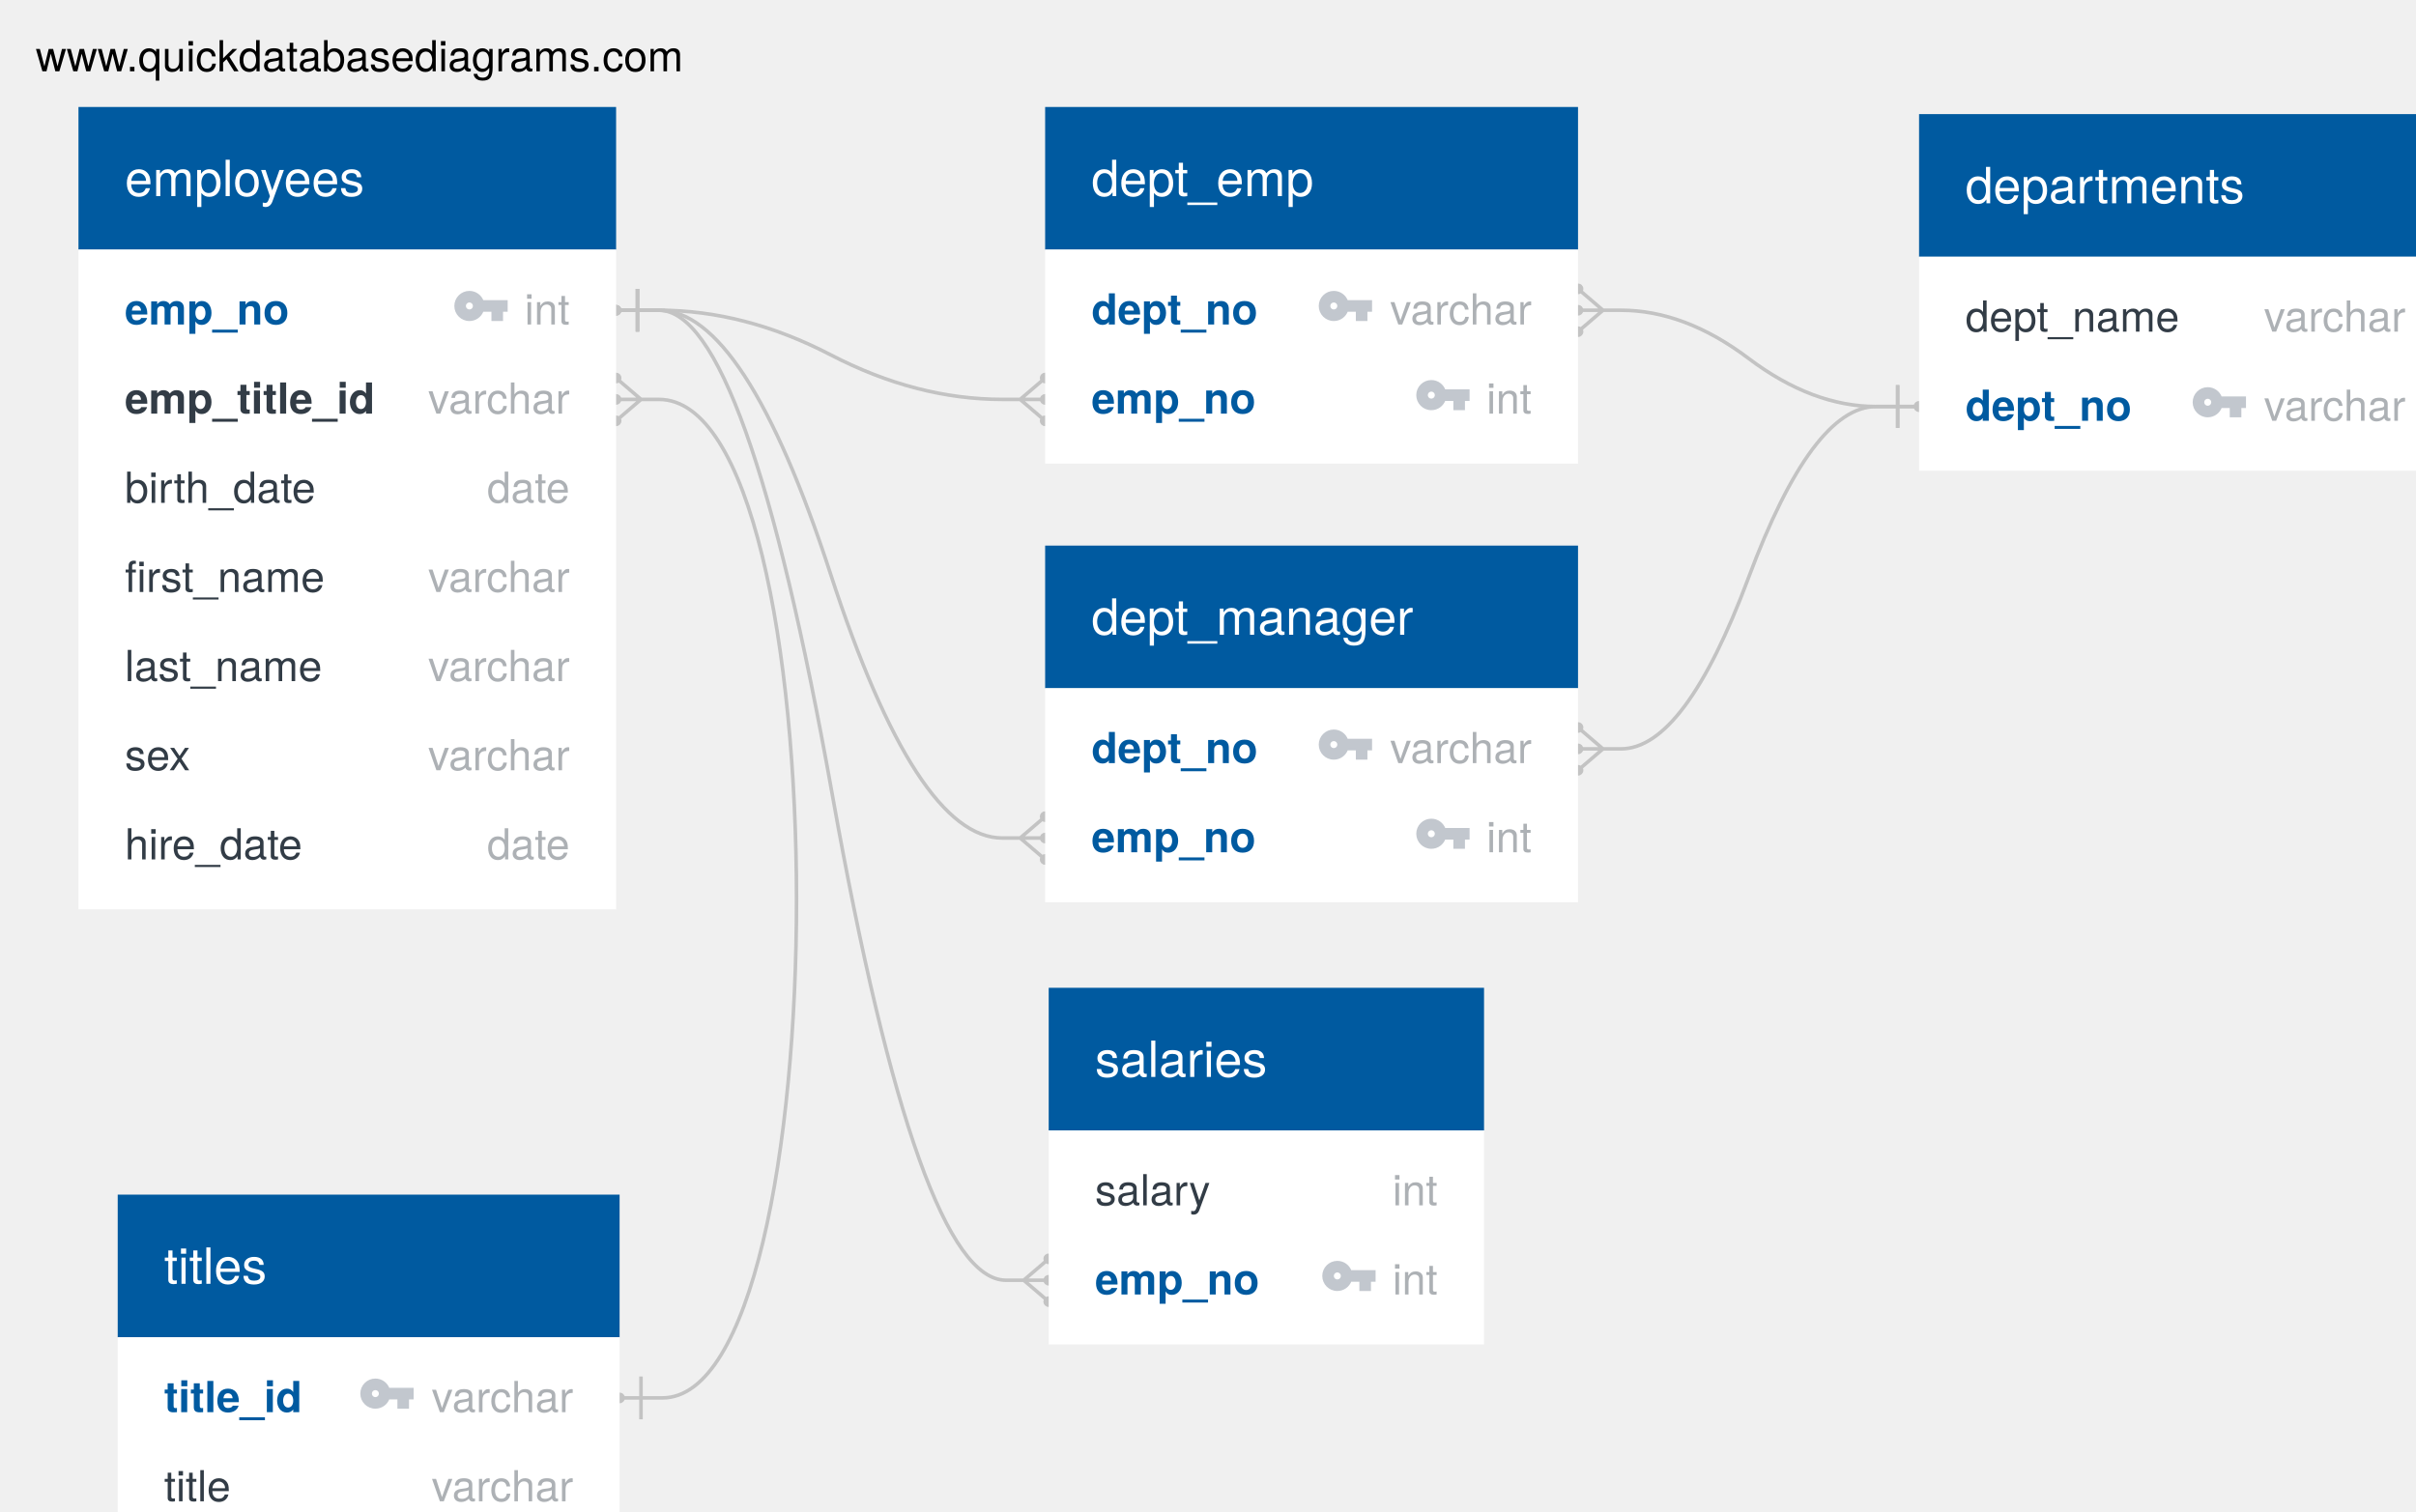
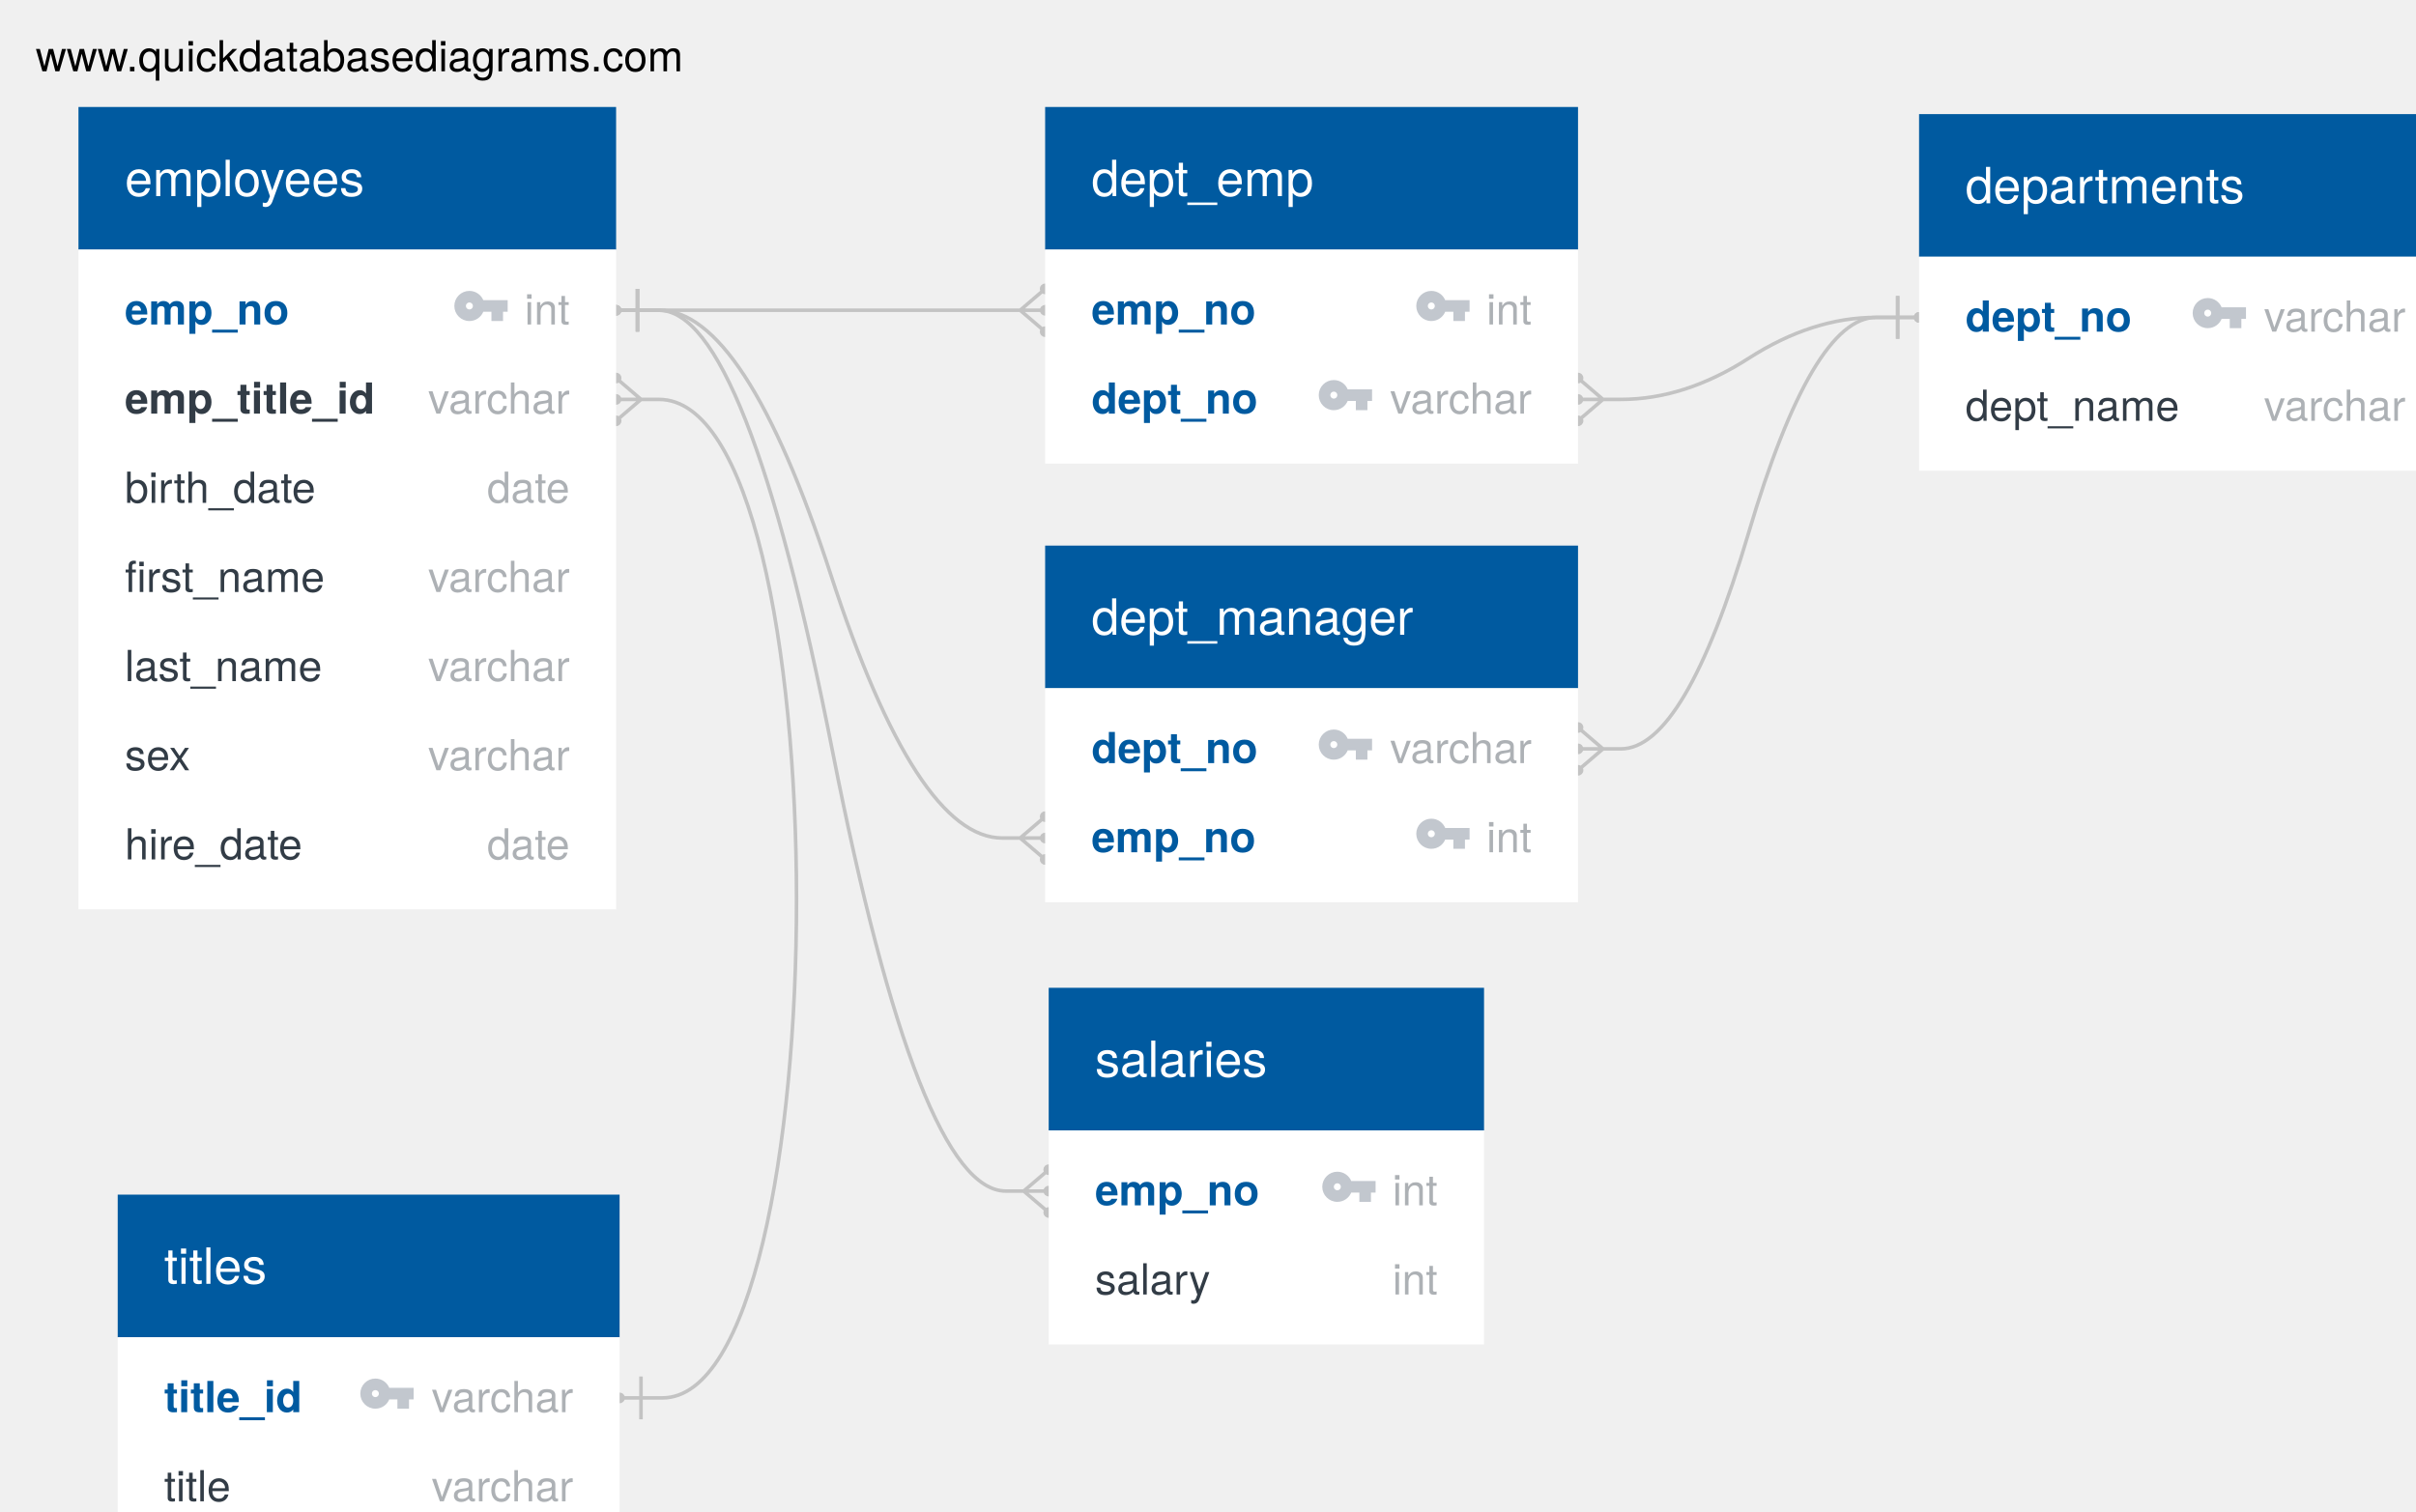
<svg xmlns="http://www.w3.org/2000/svg" class="diagram-root" style="background: #f5f6f6">
  <style>.diagram-root { font-family: "Helvetica Neue", sans-serif; font-size: 12px; } .t { overflow: visible; } .t-bg { y: 40; fill: #fff;   } .th { fill: #005aa0;   } .tht { fill: #fff; font-size: 14px;  } .tf { fill: #323c46; overflow: visible; } .tf.pk { fill: #005aa0; font-weight: bold; } .tf.fk { font-weight: bold; } .ty { fill: #adb1b5; font-weight: normal; text-anchor: end; } .r { fill: transparent; stroke: #c3c3c3; stroke-width: 1; } .l { stroke: 1; } .i { fill: #c2c7ce; stroke: #c2c7ce; } .i.ix { fill: #afb3b6; stroke: #000; } .fa { fill: transparent; overflow: visible; } .fa .bg.hover { fill: #f7f7f7; } .c { cy: 12; r: 4; stroke: #d2d2dc; fill: #d2d2dc; } .hr { fill: transparent; stroke: #323c46; stroke-opacity: 0.035; stroke-width: 13; } .dc { stroke: #fa5a3c; fill: #fa5a3c; } .x { stroke: white; stroke-width: 1; } .hl .th { fill: #1b9bff; } .hl .tht {  } .fhl .bg { fill: #e7f4ff; } .fhls .bg {  } .r.hl { stroke: #1b9bff; } .dim { opacity: 0.25; }</style>
  <g class="drawing-wrapper" transform="translate(-106, 5) scale(1,1)">
    <g class="rs">
      <path d="M 278.72 107 m -1, 0 a 1,1 0 1,0 2,0 a 1,1 0 1,0 -2,0 M 278.72 107 m -0.5, 0 a 0.5,0.5 0 1,0 1,0 a 0.5,0.5 0 1,0 -1,0  M278.72 107 L278.72 107 290.72 107 M 278.72 113 m -1, 0 a 1,1 0 1,0 2,0 a 1,1 0 1,0 -2,0 M 278.72 113 m -0.5, 0 a 0.5,0.5 0 1,0 1,0 a 0.5,0.5 0 1,0 -1,0  M278.72 113 L278.72 113 285.72 107 278.72 101 M 278.72 101 m -1, 0 a 1,1 0 1,0 2,0 a 1,1 0 1,0 -2,0 M 278.72 101 m -0.5, 0 a 0.5,0.5 0 1,0 1,0 a 0.5,0.5 0 1,0 -1,0  M290.72 107 C 342.288 107, 341.7 387, 291.7 387 M 279.7 387 m -1, 0 a 1,1 0 1,0 2,0 a 1,1 0 1,0 -2,0 M 279.7 387 m -0.5, 0 a 0.5,0.5 0 1,0 1,0 a 0.5,0.5 0 1,0 -1,0  M279.7 387 L279.7 387 291.7 387 M285.7 393 L285.7 393 285.7 381" id="h1537058300" class="r" />
-       <path d="M 548.39 82 m -1, 0 a 1,1 0 1,0 2,0 a 1,1 0 1,0 -2,0 M 548.39 82 m -0.5, 0 a 0.5,0.5 0 1,0 1,0 a 0.5,0.5 0 1,0 -1,0  M548.39 82 L548.39 82 560.39 82 M 548.39 88 m -1, 0 a 1,1 0 1,0 2,0 a 1,1 0 1,0 -2,0 M 548.39 88 m -0.5, 0 a 0.5,0.5 0 1,0 1,0 a 0.5,0.5 0 1,0 -1,0  M548.39 88 L548.39 88 555.39 82 548.39 76 M 548.39 76 m -1, 0 a 1,1 0 1,0 2,0 a 1,1 0 1,0 -2,0 M 548.39 76 m -0.5, 0 a 0.5,0.5 0 1,0 1,0 a 0.5,0.5 0 1,0 -1,0  M560.39 82 Q 578.29 82, 596.19 95.5 T 632 109 M 644 109 m -1, 0 a 1,1 0 1,0 2,0 a 1,1 0 1,0 -2,0 M 644 109 m -0.5, 0 a 0.5,0.5 0 1,0 1,0 a 0.5,0.5 0 1,0 -1,0  M644 109 L644 109 632 109 M638 115 L638 115 638 103" id="h1607168654" class="r" />
-       <path d="M 399 107 m -1, 0 a 1,1 0 1,0 2,0 a 1,1 0 1,0 -2,0 M 399 107 m -0.5, 0 a 0.5,0.5 0 1,0 1,0 a 0.5,0.5 0 1,0 -1,0  M399 107 L399 107 387 107 M 399 113 m -1, 0 a 1,1 0 1,0 2,0 a 1,1 0 1,0 -2,0 M 399 113 m -0.5, 0 a 0.5,0.5 0 1,0 1,0 a 0.5,0.5 0 1,0 -1,0  M399 113 L399 113 392 107 399 101 M 399 101 m -1, 0 a 1,1 0 1,0 2,0 a 1,1 0 1,0 -2,0 M 399 101 m -0.5, 0 a 0.5,0.5 0 1,0 1,0 a 0.5,0.5 0 1,0 -1,0  M387 107 Q 362.93 107, 338.86 94.5 T 290.72 82 M 278.72 82 m -1, 0 a 1,1 0 1,0 2,0 a 1,1 0 1,0 -2,0 M 278.72 82 m -0.5, 0 a 0.5,0.5 0 1,0 1,0 a 0.5,0.5 0 1,0 -1,0  M278.72 82 L278.72 82 290.72 82 M284.72 88 L284.72 88 284.72 76" id="h1139284389" class="r" />
-       <path d="M 400 354 m -1, 0 a 1,1 0 1,0 2,0 a 1,1 0 1,0 -2,0 M 400 354 m -0.5, 0 a 0.5,0.5 0 1,0 1,0 a 0.5,0.5 0 1,0 -1,0  M400 354 L400 354 388 354 M 400 360 m -1, 0 a 1,1 0 1,0 2,0 a 1,1 0 1,0 -2,0 M 400 360 m -0.5, 0 a 0.5,0.5 0 1,0 1,0 a 0.5,0.5 0 1,0 -1,0  M400 360 L400 360 393 354 400 348 M 400 348 m -1, 0 a 1,1 0 1,0 2,0 a 1,1 0 1,0 -2,0 M 400 348 m -0.5, 0 a 0.5,0.5 0 1,0 1,0 a 0.5,0.5 0 1,0 -1,0  M388 354 Q 363.68 354, 339.36 218 T 290.72 82 M 278.72 82 m -1, 0 a 1,1 0 1,0 2,0 a 1,1 0 1,0 -2,0 M 278.72 82 m -0.5, 0 a 0.5,0.5 0 1,0 1,0 a 0.5,0.5 0 1,0 -1,0  M278.72 82 L278.72 82 290.72 82 M284.72 88 L284.72 88 284.72 76" id="h3177548053" class="r" />
-       <path d="M 548.39 205 m -1, 0 a 1,1 0 1,0 2,0 a 1,1 0 1,0 -2,0 M 548.39 205 m -0.5, 0 a 0.5,0.5 0 1,0 1,0 a 0.5,0.5 0 1,0 -1,0  M548.39 205 L548.39 205 560.39 205 M 548.39 211 m -1, 0 a 1,1 0 1,0 2,0 a 1,1 0 1,0 -2,0 M 548.39 211 m -0.5, 0 a 0.5,0.5 0 1,0 1,0 a 0.5,0.5 0 1,0 -1,0  M548.39 211 L548.39 211 555.39 205 548.39 199 M 548.39 199 m -1, 0 a 1,1 0 1,0 2,0 a 1,1 0 1,0 -2,0 M 548.39 199 m -0.5, 0 a 0.5,0.5 0 1,0 1,0 a 0.5,0.5 0 1,0 -1,0  M560.39 205 Q 578.29 205, 596.19 157 T 632 109 M 644 109 m -1, 0 a 1,1 0 1,0 2,0 a 1,1 0 1,0 -2,0 M 644 109 m -0.5, 0 a 0.5,0.5 0 1,0 1,0 a 0.5,0.5 0 1,0 -1,0  M644 109 L644 109 632 109 M638 115 L638 115 638 103" id="h1397587031" class="r" />
+       <path d="M 399 82 m -1, 0 a 1,1 0 1,0 2,0 a 1,1 0 1,0 -2,0 M 399 82 m -0.5, 0 a 0.5,0.5 0 1,0 1,0 a 0.5,0.5 0 1,0 -1,0  M399 82 L399 82 387 82 M 399 88 m -1, 0 a 1,1 0 1,0 2,0 a 1,1 0 1,0 -2,0 M 399 88 m -0.5, 0 a 0.5,0.5 0 1,0 1,0 a 0.5,0.5 0 1,0 -1,0  M399 88 L399 88 392 82 399 76 M 399 76 m -1, 0 a 1,1 0 1,0 2,0 a 1,1 0 1,0 -2,0 M 399 76 m -0.5, 0 a 0.5,0.5 0 1,0 1,0 a 0.5,0.5 0 1,0 -1,0  M387 82 Q 362.93 82, 338.86 82 T 290.72 82 M 278.72 82 m -1, 0 a 1,1 0 1,0 2,0 a 1,1 0 1,0 -2,0 M 278.72 82 m -0.5, 0 a 0.5,0.5 0 1,0 1,0 a 0.5,0.5 0 1,0 -1,0  M278.72 82 L278.72 82 290.72 82 M284.72 88 L284.72 88 284.72 76" id="h1139284389" class="r" />
+       <path d="M 548.39 107 m -1, 0 a 1,1 0 1,0 2,0 a 1,1 0 1,0 -2,0 M 548.39 107 m -0.5, 0 a 0.5,0.5 0 1,0 1,0 a 0.5,0.5 0 1,0 -1,0  M548.39 107 L548.39 107 560.39 107 M 548.39 113 m -1, 0 a 1,1 0 1,0 2,0 a 1,1 0 1,0 -2,0 M 548.39 113 m -0.5, 0 a 0.5,0.5 0 1,0 1,0 a 0.5,0.5 0 1,0 -1,0  M548.39 113 L548.39 113 555.39 107 548.39 101 M 548.39 101 m -1, 0 a 1,1 0 1,0 2,0 a 1,1 0 1,0 -2,0 M 548.39 101 m -0.5, 0 a 0.5,0.5 0 1,0 1,0 a 0.5,0.5 0 1,0 -1,0  M560.39 107 Q 578.29 107, 596.19 95.5 T 632 84 M 644 84 m -1, 0 a 1,1 0 1,0 2,0 a 1,1 0 1,0 -2,0 M 644 84 m -0.5, 0 a 0.5,0.5 0 1,0 1,0 a 0.5,0.5 0 1,0 -1,0  M644 84 L644 84 632 84 M638 90 L638 90 638 78" id="h1607168654" class="r" />
+       <path d="M 400 329 m -1, 0 a 1,1 0 1,0 2,0 a 1,1 0 1,0 -2,0 M 400 329 m -0.5, 0 a 0.5,0.5 0 1,0 1,0 a 0.5,0.5 0 1,0 -1,0  M400 329 L400 329 388 329 M 400 335 m -1, 0 a 1,1 0 1,0 2,0 a 1,1 0 1,0 -2,0 M 400 335 m -0.5, 0 a 0.5,0.5 0 1,0 1,0 a 0.5,0.5 0 1,0 -1,0  M400 335 L400 335 393 329 400 323 M 400 323 m -1, 0 a 1,1 0 1,0 2,0 a 1,1 0 1,0 -2,0 M 400 323 m -0.5, 0 a 0.5,0.5 0 1,0 1,0 a 0.5,0.5 0 1,0 -1,0  M388 329 Q 363.68 329, 339.36 205.5 T 290.72 82 M 278.72 82 m -1, 0 a 1,1 0 1,0 2,0 a 1,1 0 1,0 -2,0 M 278.72 82 m -0.5, 0 a 0.5,0.5 0 1,0 1,0 a 0.5,0.5 0 1,0 -1,0  M278.72 82 L278.72 82 290.72 82 M284.72 88 L284.72 88 284.72 76" id="h3177548053" class="r" />
+       <path d="M 548.39 205 m -1, 0 a 1,1 0 1,0 2,0 a 1,1 0 1,0 -2,0 M 548.39 205 m -0.5, 0 a 0.5,0.5 0 1,0 1,0 a 0.5,0.5 0 1,0 -1,0  M548.39 205 L548.39 205 560.39 205 M 548.39 211 m -1, 0 a 1,1 0 1,0 2,0 a 1,1 0 1,0 -2,0 M 548.39 211 m -0.5, 0 a 0.5,0.5 0 1,0 1,0 a 0.5,0.5 0 1,0 -1,0  M548.39 211 L548.39 211 555.39 205 548.39 199 M 548.39 199 m -1, 0 a 1,1 0 1,0 2,0 a 1,1 0 1,0 -2,0 M 548.39 199 m -0.5, 0 a 0.5,0.5 0 1,0 1,0 a 0.5,0.5 0 1,0 -1,0  M560.39 205 Q 578.29 205, 596.19 144.5 T 632 84 M 644 84 m -1, 0 a 1,1 0 1,0 2,0 a 1,1 0 1,0 -2,0 M 644 84 m -0.5, 0 a 0.5,0.5 0 1,0 1,0 a 0.5,0.5 0 1,0 -1,0  M644 84 L644 84 632 84 M638 90 L638 90 638 78" id="h1397587031" class="r" />
      <path d="M 399 230 m -1, 0 a 1,1 0 1,0 2,0 a 1,1 0 1,0 -2,0 M 399 230 m -0.5, 0 a 0.5,0.5 0 1,0 1,0 a 0.5,0.5 0 1,0 -1,0  M399 230 L399 230 387 230 M 399 236 m -1, 0 a 1,1 0 1,0 2,0 a 1,1 0 1,0 -2,0 M 399 236 m -0.5, 0 a 0.5,0.5 0 1,0 1,0 a 0.5,0.5 0 1,0 -1,0  M399 236 L399 236 392 230 399 224 M 399 224 m -1, 0 a 1,1 0 1,0 2,0 a 1,1 0 1,0 -2,0 M 399 224 m -0.5, 0 a 0.5,0.5 0 1,0 1,0 a 0.5,0.5 0 1,0 -1,0  M387 230 Q 362.93 230, 338.86 156 T 290.72 82 M 278.72 82 m -1, 0 a 1,1 0 1,0 2,0 a 1,1 0 1,0 -2,0 M 278.72 82 m -0.5, 0 a 0.5,0.5 0 1,0 1,0 a 0.5,0.5 0 1,0 -1,0  M278.72 82 L278.72 82 290.72 82 M284.72 88 L284.72 88 284.72 76" id="h2286254435" class="r" />
    </g>
    <g class="hrs" />
    <g class="ts">
      <svg width="150.72" height="225" x="128" y="25" id="h1639608377" class="t">
        <rect height="40" width="150.72" class="th" />
        <text x="13" y="25" class="tht">employees</text>
        <rect height="185" width="150.72" class="t-bg" />
        <text x="13" y="61" class="tf pk">emp_no<tspan x="137.72" class="ty">int</tspan>
        </text>
        <path d="M7,14A2,2 0 0,1 5,12A2,2 0 0,1 7,10A2,2 0 0,1 9,12A2,2 0 0,1 7,14M12.65,10C11.83,7.67 9.61,6 7, 6A6, 6 0 0, 0 1, 12A6, 6 0 0, 0 7, 18C9.61, 18 11.83, 16.33 12.65, 14H17V18H21V14H23V10H12.65Z" class="i pk" transform="translate(105.0462, 48) scale(0.65)" />
        <text x="13" y="86" class="tf fk">emp_title_id<tspan x="137.72" class="ty">varchar</tspan>
        </text>
        <text x="13" y="111" class="tf">birth_date<tspan x="137.72" class="ty">date</tspan>
        </text>
        <text x="13" y="136" class="tf">first_name<tspan x="137.72" class="ty">varchar</tspan>
        </text>
        <text x="13" y="161" class="tf">last_name<tspan x="137.72" class="ty">varchar</tspan>
        </text>
        <text x="13" y="186" class="tf">sex<tspan x="137.72" class="ty">varchar</tspan>
        </text>
        <text x="13" y="211" class="tf">hire_date<tspan x="137.72" class="ty">date</tspan>
        </text>
      </svg>
      <svg width="149.39" height="100" x="399" y="25" id="h1090417462" class="t">
        <rect height="40" width="149.39" class="th" />
        <text x="13" y="25" class="tht">dept_emp</text>
        <rect height="60" width="149.39" class="t-bg" />
-         <text x="13" y="61" class="tf pk">dept_no<tspan x="136.39" class="ty">varchar</tspan>
+         <text x="13" y="61" class="tf pk">emp_no<tspan x="136.39" class="ty">int</tspan>
        </text>
-         <path d="M7,14A2,2 0 0,1 5,12A2,2 0 0,1 7,10A2,2 0 0,1 9,12A2,2 0 0,1 7,14M12.65,10C11.83,7.67 9.61,6 7, 6A6, 6 0 0, 0 1, 12A6, 6 0 0, 0 7, 18C9.61, 18 11.83, 16.33 12.65, 14H17V18H21V14H23V10H12.65Z" class="i pk" transform="translate(76.37633, 48) scale(0.65)" />
-         <text x="13" y="86" class="tf pk">emp_no<tspan x="136.39" class="ty">int</tspan>
+         <path d="M7,14A2,2 0 0,1 5,12A2,2 0 0,1 7,10A2,2 0 0,1 9,12A2,2 0 0,1 7,14M12.65,10C11.83,7.67 9.61,6 7, 6A6, 6 0 0, 0 1, 12A6, 6 0 0, 0 7, 18C9.61, 18 11.83, 16.33 12.65, 14H17V18H21V14H23V10H12.65Z" class="i pk" transform="translate(103.7162, 48) scale(0.65)" />
+         <text x="13" y="86" class="tf pk">dept_no<tspan x="136.39" class="ty">varchar</tspan>
        </text>
-         <path d="M7,14A2,2 0 0,1 5,12A2,2 0 0,1 7,10A2,2 0 0,1 9,12A2,2 0 0,1 7,14M12.65,10C11.83,7.67 9.61,6 7, 6A6, 6 0 0, 0 1, 12A6, 6 0 0, 0 7, 18C9.61, 18 11.83, 16.33 12.65, 14H17V18H21V14H23V10H12.65Z" class="i pk" transform="translate(103.7162, 73) scale(0.65)" />
+         <path d="M7,14A2,2 0 0,1 5,12A2,2 0 0,1 7,10A2,2 0 0,1 9,12A2,2 0 0,1 7,14M12.65,10C11.83,7.67 9.61,6 7, 6A6, 6 0 0, 0 1, 12A6, 6 0 0, 0 7, 18C9.61, 18 11.83, 16.33 12.65, 14H17V18H21V14H23V10H12.65Z" class="i pk" transform="translate(76.37633, 73) scale(0.65)" />
      </svg>
      <svg width="122.04" height="100" x="400" y="272" id="h2472833127" class="t">
        <rect height="40" width="122.04" class="th" />
        <text x="13" y="25" class="tht">salaries</text>
        <rect height="60" width="122.04" class="t-bg" />
-         <text x="13" y="61" class="tf">salary<tspan x="109.04" class="ty">int</tspan>
+         <text x="13" y="61" class="tf pk">emp_no<tspan x="109.04" class="ty">int</tspan>
        </text>
-         <text x="13" y="86" class="tf pk">emp_no<tspan x="109.04" class="ty">int</tspan>
+         <path d="M7,14A2,2 0 0,1 5,12A2,2 0 0,1 7,10A2,2 0 0,1 9,12A2,2 0 0,1 7,14M12.65,10C11.83,7.67 9.61,6 7, 6A6, 6 0 0, 0 1, 12A6, 6 0 0, 0 7, 18C9.61, 18 11.83, 16.33 12.65, 14H17V18H21V14H23V10H12.65Z" class="i pk" transform="translate(76.36617, 48) scale(0.65)" />
+         <text x="13" y="86" class="tf">salary<tspan x="109.04" class="ty">int</tspan>
        </text>
-         <path d="M7,14A2,2 0 0,1 5,12A2,2 0 0,1 7,10A2,2 0 0,1 9,12A2,2 0 0,1 7,14M12.65,10C11.83,7.67 9.61,6 7, 6A6, 6 0 0, 0 1, 12A6, 6 0 0, 0 7, 18C9.61, 18 11.83, 16.33 12.65, 14H17V18H21V14H23V10H12.65Z" class="i pk" transform="translate(76.36617, 73) scale(0.65)" />
      </svg>
      <svg width="149.39" height="100" x="644" y="27" id="h475896179" class="t">
        <rect height="40" width="149.39" class="th" />
        <text x="13" y="25" class="tht">departments</text>
        <rect height="60" width="149.39" class="t-bg" />
-         <text x="13" y="61" class="tf">dept_name<tspan x="136.39" class="ty">varchar</tspan>
+         <text x="13" y="61" class="tf pk">dept_no<tspan x="136.39" class="ty">varchar</tspan>
        </text>
-         <text x="13" y="86" class="tf pk">dept_no<tspan x="136.39" class="ty">varchar</tspan>
+         <path d="M7,14A2,2 0 0,1 5,12A2,2 0 0,1 7,10A2,2 0 0,1 9,12A2,2 0 0,1 7,14M12.65,10C11.83,7.67 9.61,6 7, 6A6, 6 0 0, 0 1, 12A6, 6 0 0, 0 7, 18C9.61, 18 11.83, 16.33 12.65, 14H17V18H21V14H23V10H12.65Z" class="i pk" transform="translate(76.37633, 48) scale(0.65)" />
+         <text x="13" y="86" class="tf">dept_name<tspan x="136.39" class="ty">varchar</tspan>
        </text>
-         <path d="M7,14A2,2 0 0,1 5,12A2,2 0 0,1 7,10A2,2 0 0,1 9,12A2,2 0 0,1 7,14M12.65,10C11.83,7.67 9.61,6 7, 6A6, 6 0 0, 0 1, 12A6, 6 0 0, 0 7, 18C9.61, 18 11.83, 16.33 12.65, 14H17V18H21V14H23V10H12.65Z" class="i pk" transform="translate(76.37633, 73) scale(0.65)" />
      </svg>
      <svg width="149.39" height="100" x="399" y="148" id="h1676682957" class="t">
        <rect height="40" width="149.39" class="th" />
        <text x="13" y="25" class="tht">dept_manager</text>
        <rect height="60" width="149.39" class="t-bg" />
        <text x="13" y="61" class="tf pk">dept_no<tspan x="136.39" class="ty">varchar</tspan>
        </text>
        <path d="M7,14A2,2 0 0,1 5,12A2,2 0 0,1 7,10A2,2 0 0,1 9,12A2,2 0 0,1 7,14M12.65,10C11.83,7.67 9.61,6 7, 6A6, 6 0 0, 0 1, 12A6, 6 0 0, 0 7, 18C9.61, 18 11.83, 16.33 12.65, 14H17V18H21V14H23V10H12.65Z" class="i pk" transform="translate(76.37633, 48) scale(0.65)" />
        <text x="13" y="86" class="tf pk">emp_no<tspan x="136.39" class="ty">int</tspan>
        </text>
        <path d="M7,14A2,2 0 0,1 5,12A2,2 0 0,1 7,10A2,2 0 0,1 9,12A2,2 0 0,1 7,14M12.65,10C11.83,7.67 9.61,6 7, 6A6, 6 0 0, 0 1, 12A6, 6 0 0, 0 7, 18C9.61, 18 11.83, 16.33 12.65, 14H17V18H21V14H23V10H12.65Z" class="i pk" transform="translate(103.7162, 73) scale(0.65)" />
      </svg>
      <svg width="140.7" height="100" x="139" y="330" id="h311790747" class="t">
        <rect height="40" width="140.7" class="th" />
        <text x="13" y="25" class="tht">titles</text>
        <rect height="60" width="140.7" class="t-bg" />
        <text x="13" y="61" class="tf pk">title_id<tspan x="127.7" class="ty">varchar</tspan>
        </text>
        <path d="M7,14A2,2 0 0,1 5,12A2,2 0 0,1 7,10A2,2 0 0,1 9,12A2,2 0 0,1 7,14M12.65,10C11.83,7.67 9.61,6 7, 6A6, 6 0 0, 0 1, 12A6, 6 0 0, 0 7, 18C9.61, 18 11.83, 16.33 12.65, 14H17V18H21V14H23V10H12.65Z" class="i pk" transform="translate(67.68633, 48) scale(0.65)" />
        <text x="13" y="86" class="tf">title<tspan x="127.7" class="ty">varchar</tspan>
        </text>
      </svg>
    </g>
  </g>
  <text class="qdbd-link" x="10" y="20">www.quickdatabasediagrams.com</text>
</svg>
